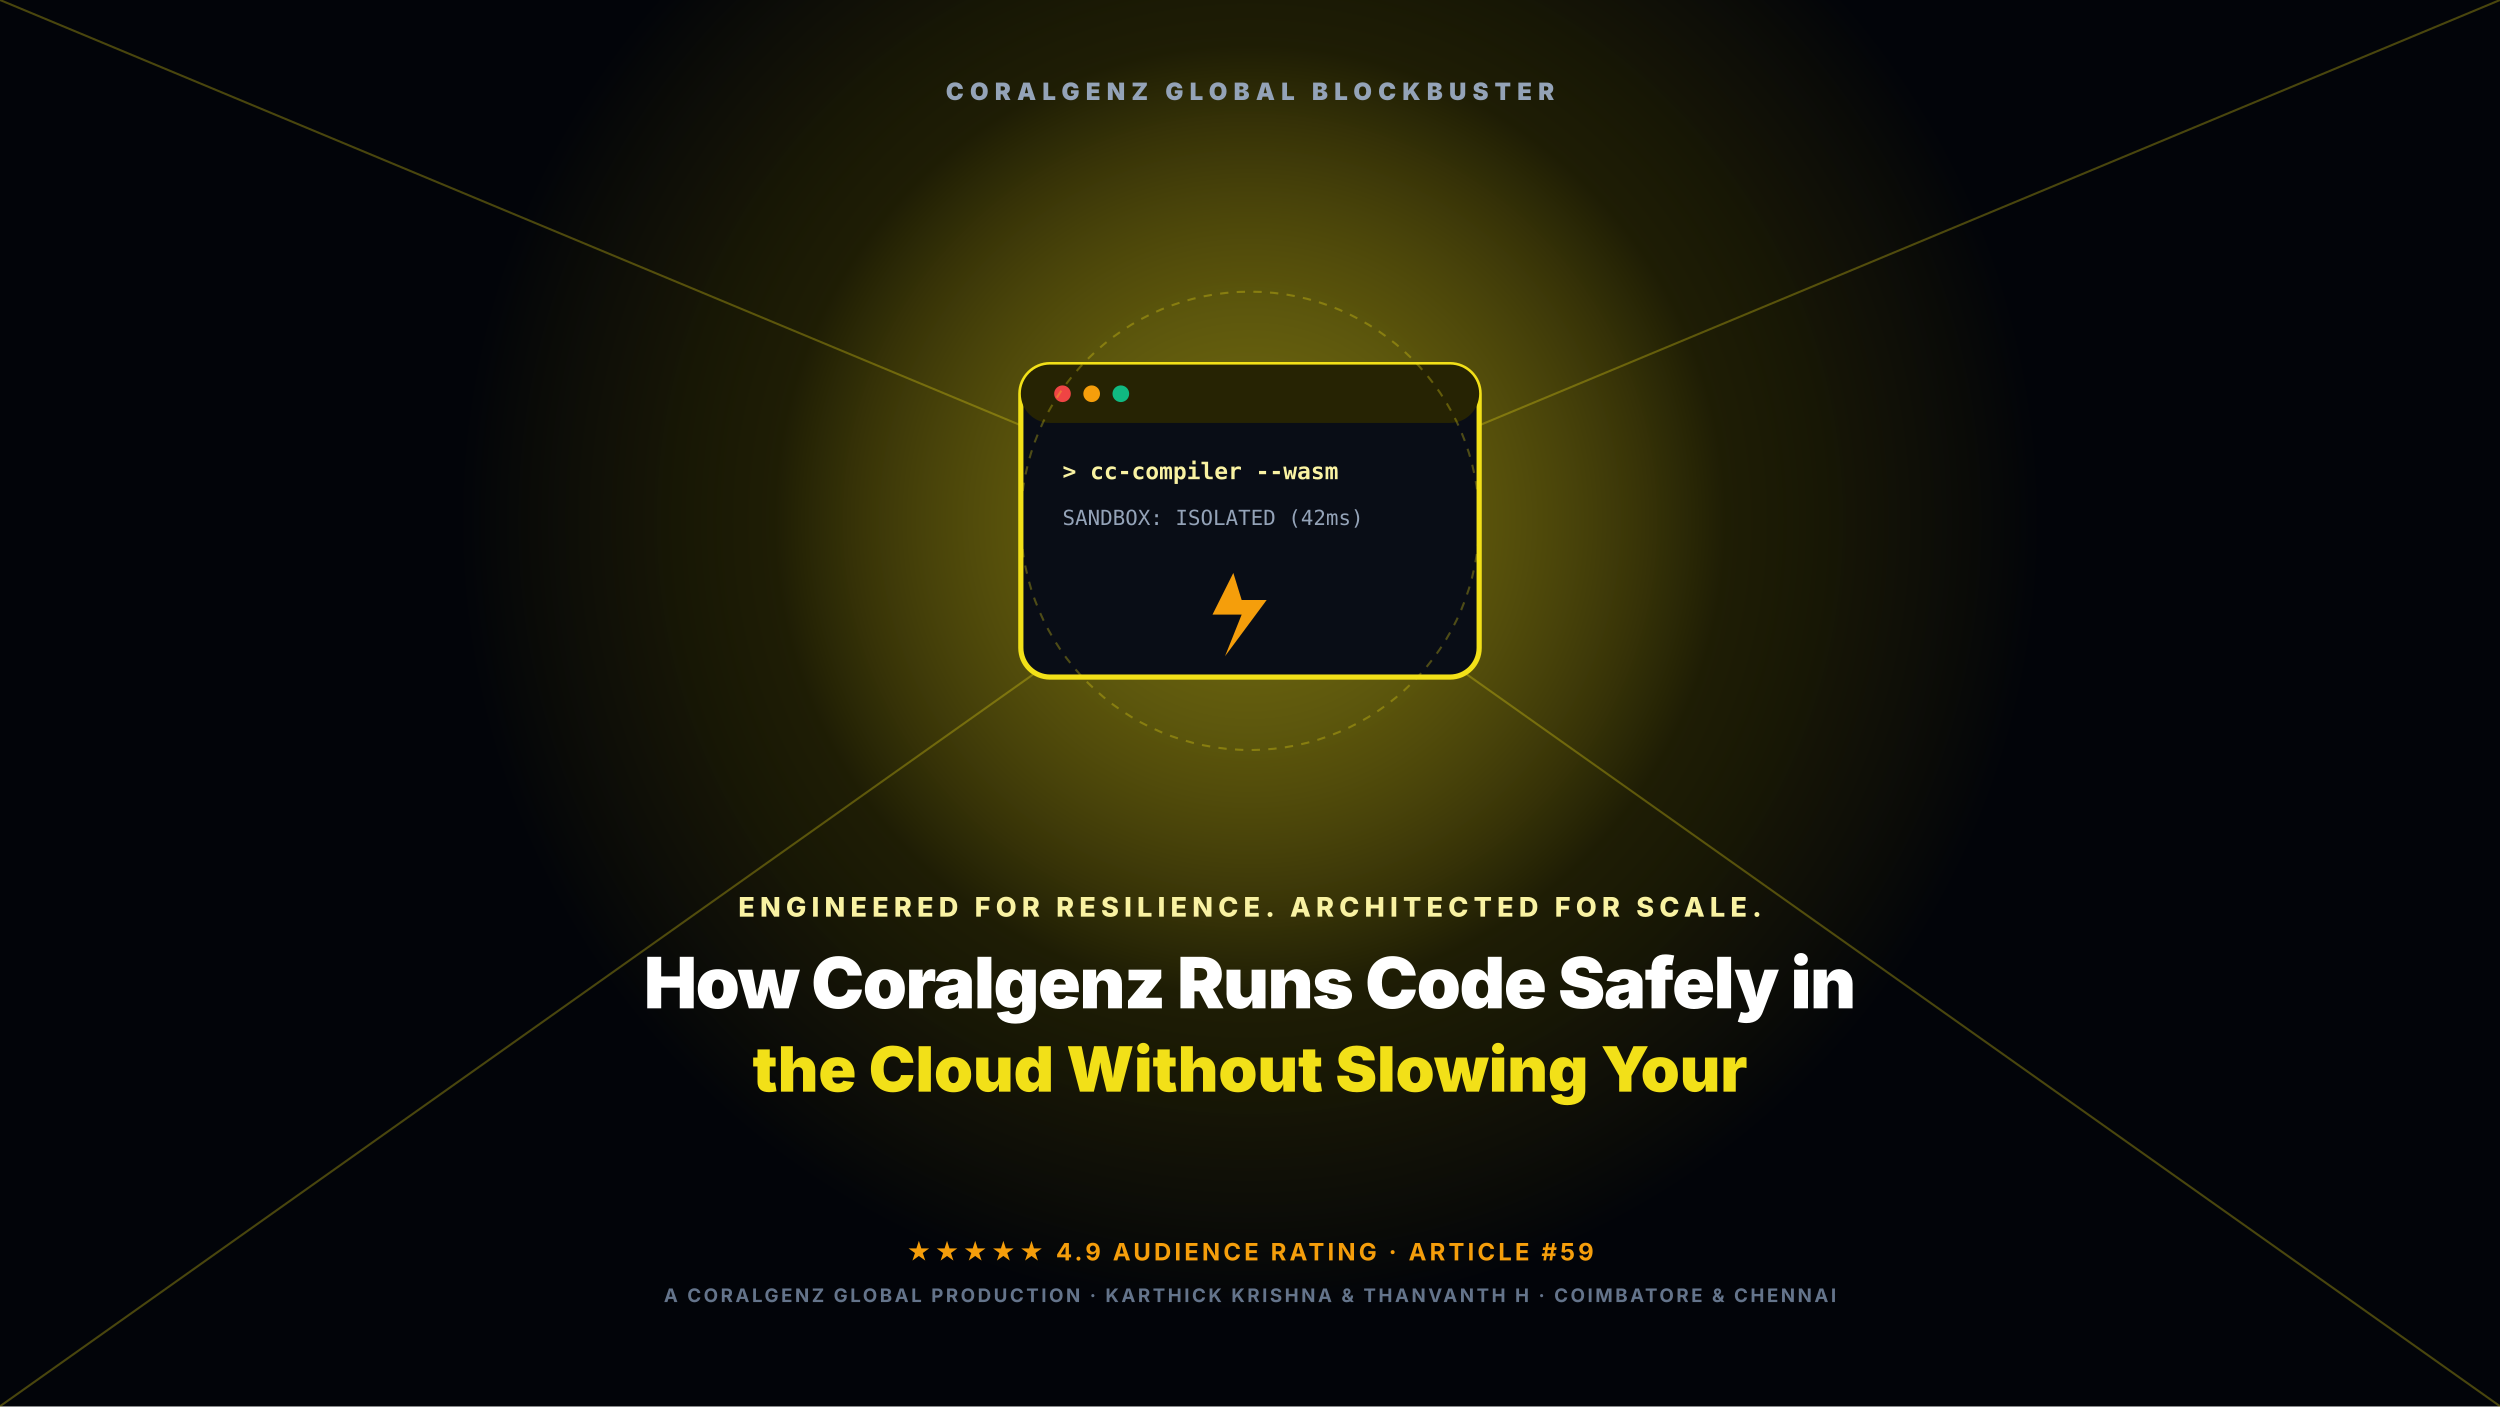
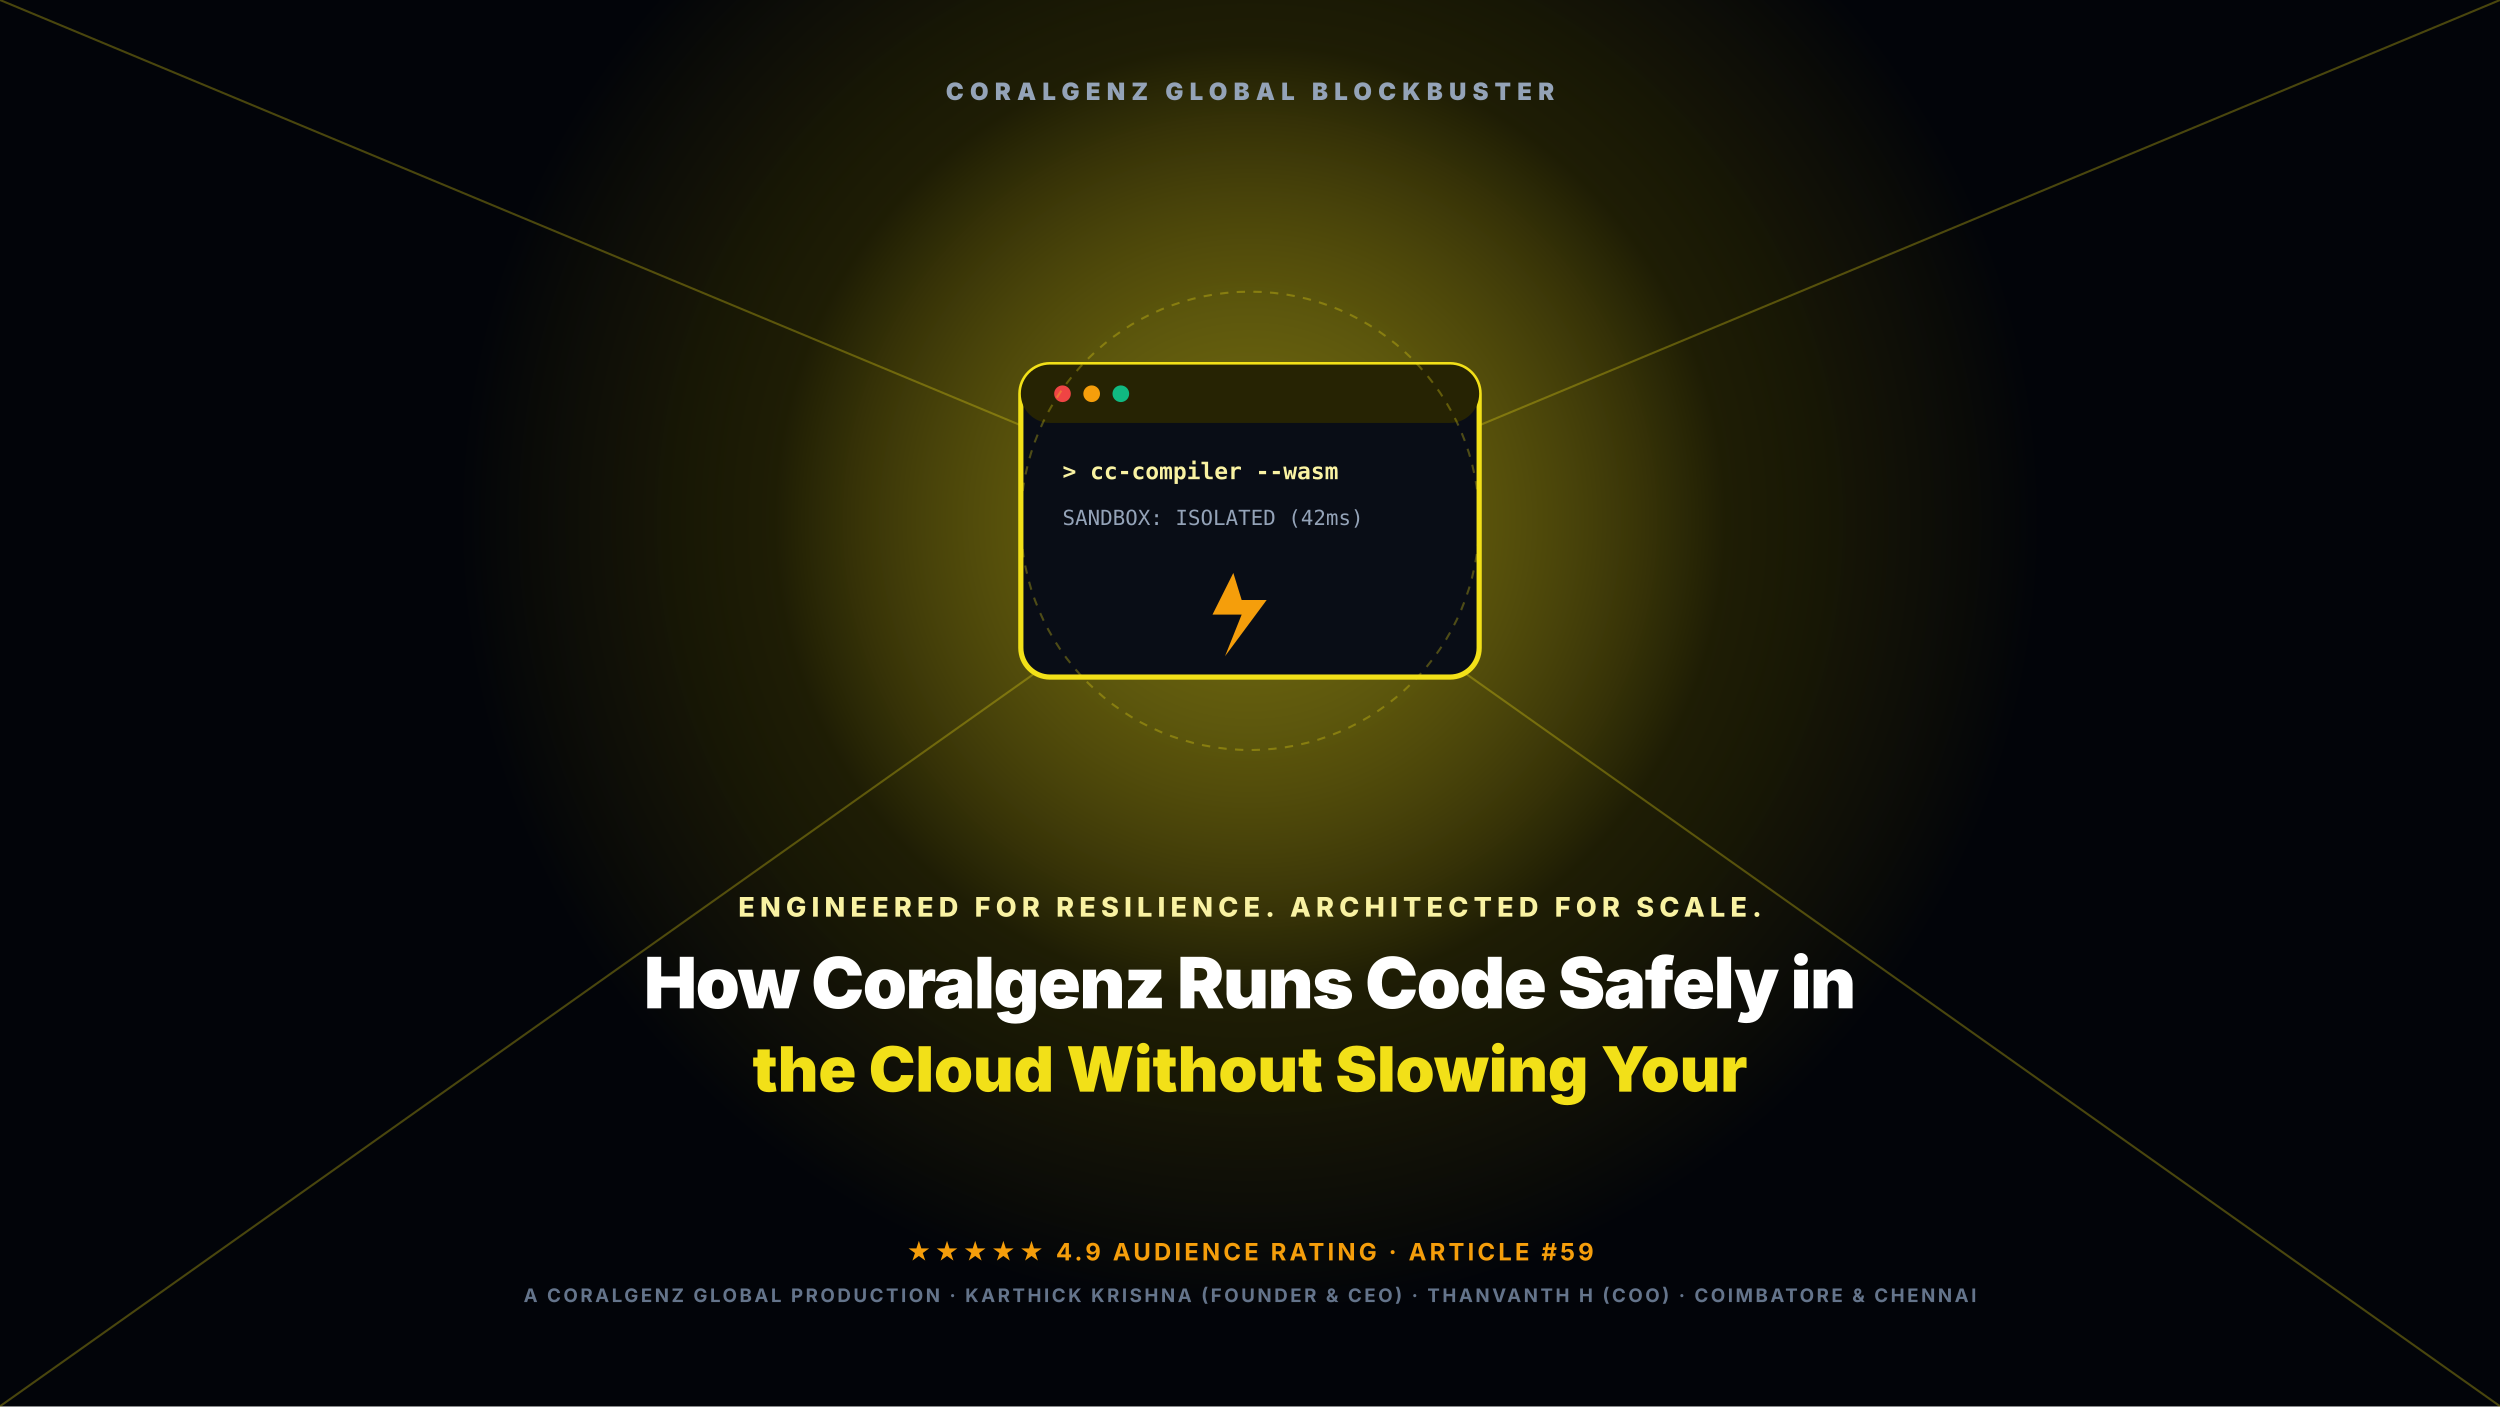
<svg xmlns="http://www.w3.org/2000/svg" width="1200" height="675" viewBox="0 0 1200 675" fill="none">
  <defs>
    <radialGradient id="warp-core-59" cx="600" cy="250" r="380" gradientUnits="userSpaceOnUse">
      <stop stop-color="#f2e018" stop-opacity="0.45" />
      <stop offset="0.6" stop-color="#262303" stop-opacity="0.8" />
      <stop offset="1" stop-color="#020409" />
    </radialGradient>
  </defs>
  <rect width="1200" height="675" fill="#020409" />
  <rect width="1200" height="675" fill="url(#warp-core-59)" />
  <line x1="0" y1="0" x2="600" y2="250" stroke="#f2e018" stroke-width="1" opacity="0.3" />
  <line x1="1200" y1="0" x2="600" y2="250" stroke="#f2e018" stroke-width="1" opacity="0.3" />
  <line x1="0" y1="675" x2="600" y2="250" stroke="#f2e018" stroke-width="1" opacity="0.3" />
  <line x1="1200" y1="675" x2="600" y2="250" stroke="#f2e018" stroke-width="1" opacity="0.3" />
  <g transform="translate(600, 250)">
    <rect x="-110" y="-75" width="220" height="150" rx="14" fill="#090d16" stroke="#f2e018" stroke-width="2.5" />
    <rect x="-110" y="-75" width="220" height="28" rx="14" fill="#262303" />
    <circle cx="-90" cy="-61" r="4" fill="#ef4444" />
    <circle cx="-76" cy="-61" r="4" fill="#f59e0b" />
    <circle cx="-62" cy="-61" r="4" fill="#10b981" />
    <text x="-90" y="-20" font-family="'JetBrains Mono', monospace" font-size="11" font-weight="700" fill="#f9f2a2">&gt; cc-compiler --wasm</text>
    <text x="-90" y="2" font-family="'JetBrains Mono', monospace" font-size="10" fill="#94a3b8">SANDBOX: ISOLATED (42ms)</text>
    <polygon points="-8 25 -18 45 -4 45 -12 65 8 38 -4 38" fill="#f59e0b" />
    <circle cx="0" cy="0" r="110" stroke="#f2e018" stroke-width="1" stroke-dasharray="4 4" opacity="0.3" />
  </g>
  <g transform="translate(600, 48)">
    <text x="0" y="0" font-family="'Inter', sans-serif" font-size="11.5" font-weight="900" fill="#94a3b8" letter-spacing="3" text-anchor="middle">CORALGENZ GLOBAL BLOCKBUSTER</text>
  </g>
  <g transform="translate(600, 440)">
    <text x="0" y="0" font-family="'Inter', sans-serif" font-size="13" font-weight="800" fill="#f9f2a2" letter-spacing="2.5" text-anchor="middle">ENGINEERED FOR RESILIENCE. ARCHITECTED FOR SCALE.</text>
    <text x="0" y="44" font-family="'Satoshi', 'Inter', sans-serif" font-size="34" font-weight="900" fill="#ffffff" letter-spacing="-0.02em" text-anchor="middle">How Coralgenz Runs Code Safely in</text>
    <text x="0" y="84" font-family="'Satoshi', 'Inter', sans-serif" font-size="30" font-weight="900" fill="#f2e018" text-anchor="middle">the Cloud Without Slowing Your</text>
  </g>
  <g transform="translate(600, 605)">
    <text x="0" y="0" font-family="'Inter', sans-serif" font-size="11.5" font-weight="700" fill="#f59e0b" letter-spacing="1.5" text-anchor="middle">★★★★★ 4.9 AUDIENCE RATING · ARTICLE #59</text>
-     <text x="0" y="20" font-family="'Inter', sans-serif" font-size="9" font-weight="700" fill="#64748b" letter-spacing="1.2" text-anchor="middle">A CORALGENZ GLOBAL PRODUCTION · KARTHICK KRISHNA &amp; THANVANTH H · COIMBATORE &amp; CHENNAI</text>
+     <text x="0" y="20" font-family="'Inter', sans-serif" font-size="9" font-weight="700" fill="#64748b" letter-spacing="1.2" text-anchor="middle">A CORALGENZ GLOBAL PRODUCTION · KARTHICK KRISHNA (FOUNDER &amp; CEO) · THANVANTH H (COO) · COIMBATORE &amp; CHENNAI</text>
  </g>
</svg>
